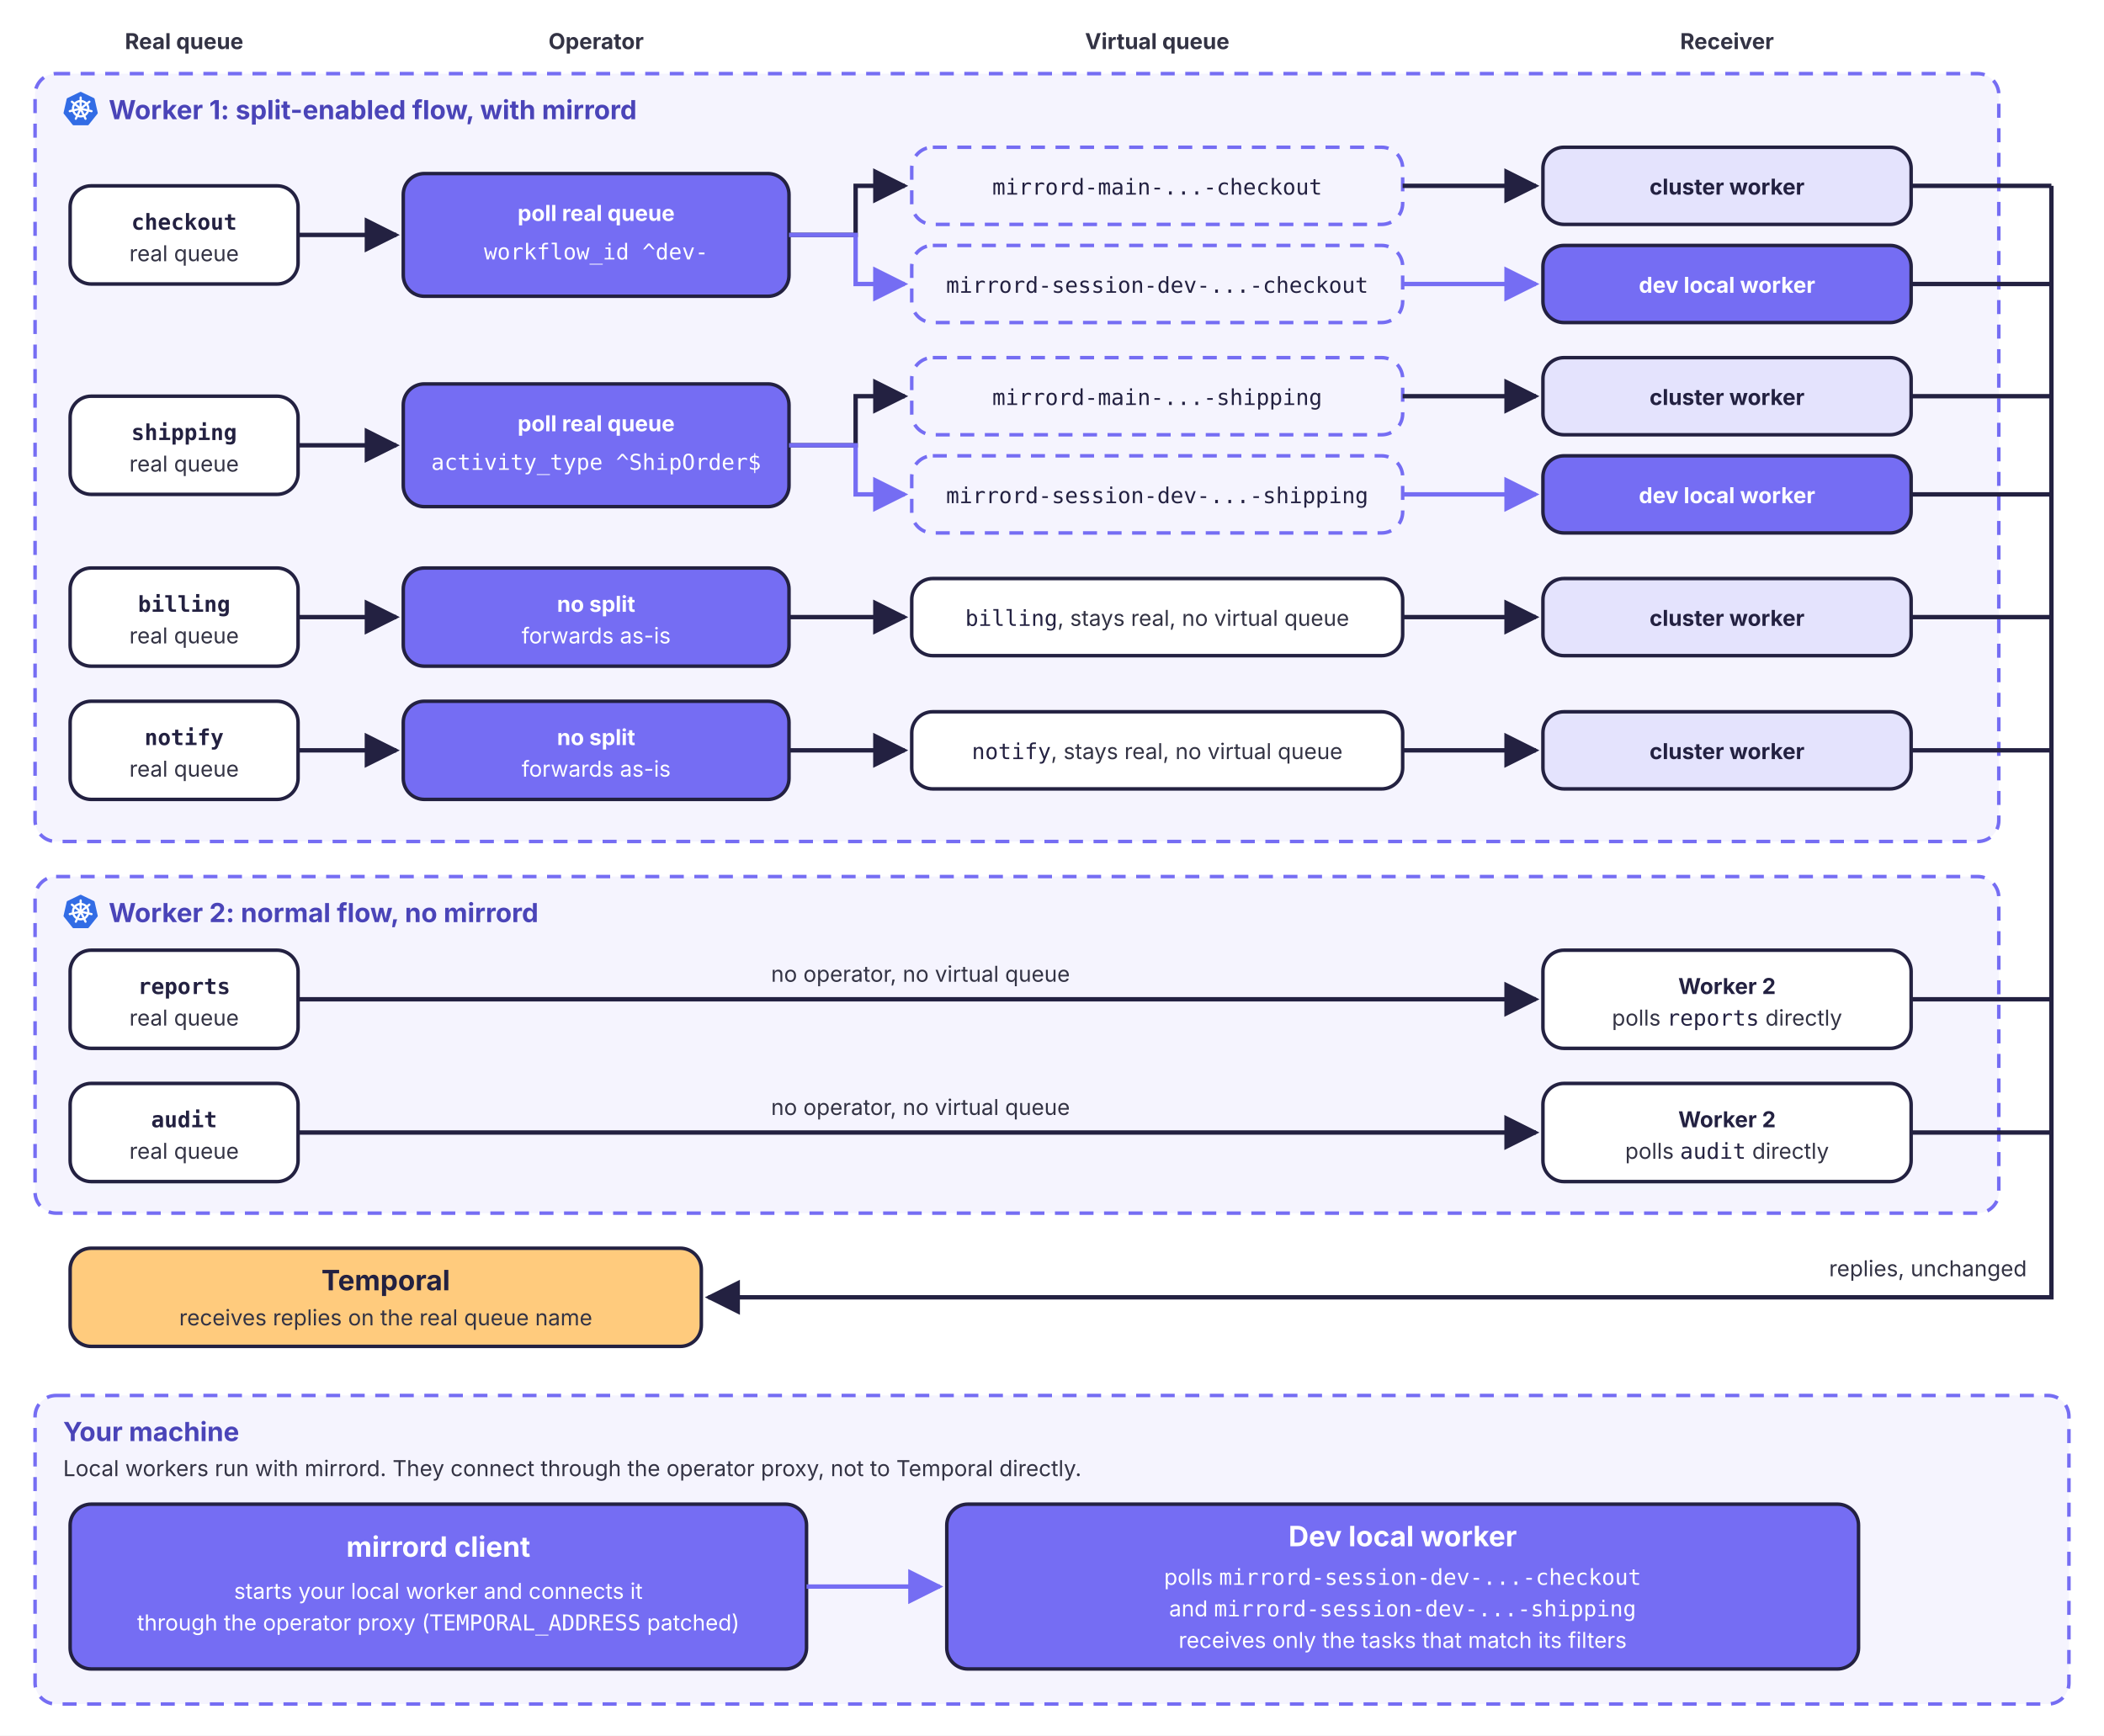
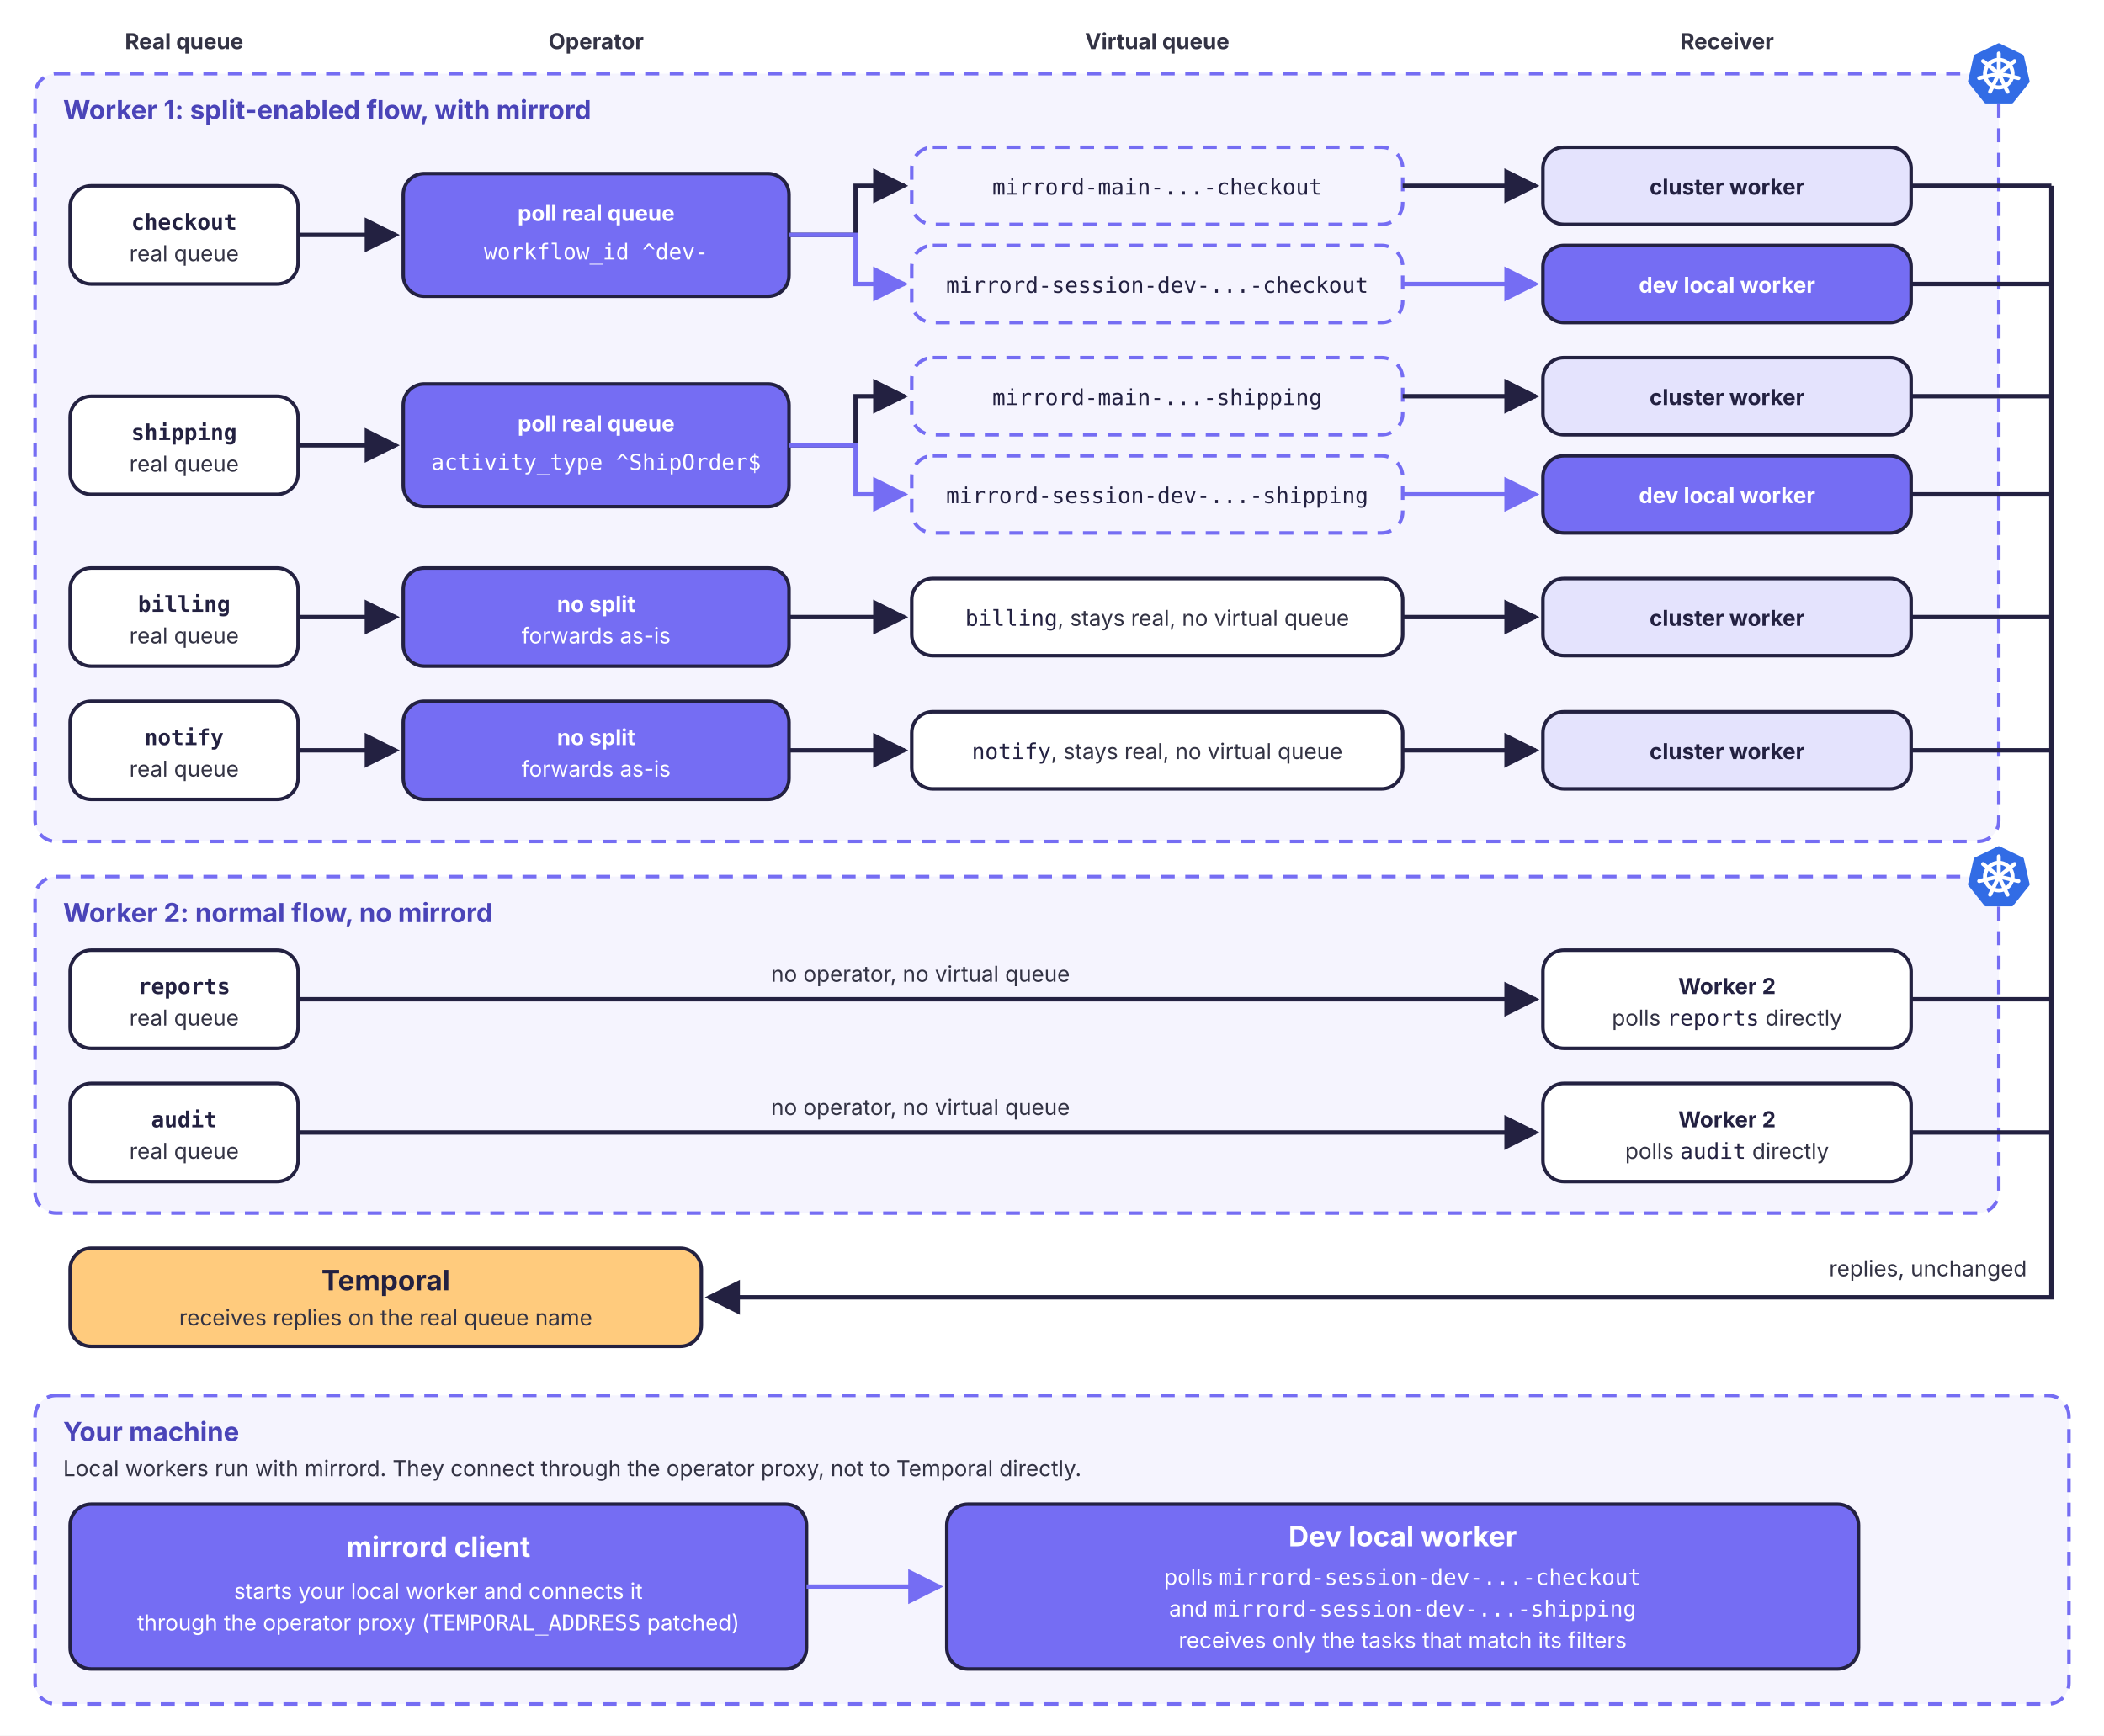
<svg xmlns="http://www.w3.org/2000/svg" viewBox="0 0 1200 990" width="1200" height="990" font-family="Inter, Helvetica, Arial, sans-serif" role="img" aria-labelledby="t d">
  <defs>
    <marker id="arrow" viewBox="0 0 10 10" refX="9" refY="5" markerWidth="8" markerHeight="8" orient="auto-start-reverse">
      <path d="M0 0 L10 5 L0 10 z" fill="#232141" />
    </marker>
    <marker id="arrow-purple" viewBox="0 0 10 10" refX="9" refY="5" markerWidth="8" markerHeight="8" orient="auto-start-reverse">
      <path d="M0 0 L10 5 L0 10 z" fill="#756DF3" />
    </marker>
    <symbol id="k8s" viewBox="0 0 32 32">
      <polygon points="16.00,1.60 27.73,7.25 30.62,19.94 22.51,30.11 9.49,30.11 1.38,19.94 4.27,7.25" fill="#326CE5" stroke="#326CE5" stroke-width="2" stroke-linejoin="round" />
      <g fill="none" stroke="#ffffff" stroke-width="2" stroke-linecap="round">
        <circle cx="16" cy="16" r="7" />
        <line x1="16.00" y1="13.40" x2="16.00" y2="5.80" />
        <line x1="18.03" y1="14.38" x2="23.97" y2="9.64" />
        <line x1="18.53" y1="16.58" x2="25.94" y2="18.27" />
        <line x1="17.13" y1="18.34" x2="20.43" y2="25.19" />
        <line x1="14.87" y1="18.34" x2="11.57" y2="25.19" />
        <line x1="13.47" y1="16.58" x2="6.06" y2="18.27" />
        <line x1="13.97" y1="14.38" x2="8.03" y2="9.64" />
      </g>
      <circle cx="16" cy="16" r="2.4" fill="#ffffff" />
    </symbol>
  </defs>
  <rect x="0" y="0" width="1200" height="990" fill="#ffffff" />
  <text x="105" y="28" font-size="12.5" font-weight="700" fill="#333344" text-anchor="middle">Real queue</text>
  <text x="340" y="28" font-size="12.5" font-weight="700" fill="#333344" text-anchor="middle">Operator</text>
  <text x="660" y="28" font-size="12.5" font-weight="700" fill="#333344" text-anchor="middle">Virtual queue</text>
  <text x="985" y="28" font-size="12.5" font-weight="700" fill="#333344" text-anchor="middle">Receiver</text>
  <rect x="20" y="42" width="1120" height="438" rx="12" fill="#F5F4FE" stroke="#756DF3" stroke-width="2" stroke-dasharray="8 6" />
-   <use href="#k8s" x="36" y="52" width="20" height="20" />
-   <text x="62" y="68" font-size="15" font-weight="700" fill="#4a44b8">Worker 1: split-enabled flow, with mirrord</text>
+   <text x="36" y="68" font-size="15" font-weight="700" fill="#4a44b8">Worker 1: split-enabled flow, with mirrord</text>
  <rect x="40" y="106" width="130" height="56" rx="12" fill="#ffffff" stroke="#232141" stroke-width="2" />
  <text x="105" y="131" font-size="12.5" font-weight="700" font-family="Menlo, Consolas, monospace" fill="#232141" text-anchor="middle">checkout</text>
  <text x="105" y="149" font-size="12.5" fill="#333344" text-anchor="middle">real queue</text>
  <line x1="170" y1="134" x2="226" y2="134" stroke="#232141" stroke-width="2.5" marker-end="url(#arrow)" />
  <rect x="230" y="99" width="220" height="70" rx="12" fill="#756DF3" stroke="#232141" stroke-width="2" />
  <text x="340" y="126" font-size="12.5" font-weight="700" fill="#ffffff" text-anchor="middle">poll real queue</text>
  <text x="340" y="148" font-size="12.5" font-family="Menlo, Consolas, monospace" fill="#ffffff" text-anchor="middle">workflow_id ^dev-</text>
  <polyline points="450,134 488,134 488,106 516,106" fill="none" stroke="#232141" stroke-width="2.5" marker-end="url(#arrow)" />
  <polyline points="450,134 488,134 488,162 516,162" fill="none" stroke="#756DF3" stroke-width="2.5" marker-end="url(#arrow-purple)" />
  <rect x="520" y="84" width="280" height="44" rx="12" fill="#F5F4FE" stroke="#756DF3" stroke-width="2" stroke-dasharray="8 6" />
  <text x="660" y="111" font-size="12.5" font-family="Menlo, Consolas, monospace" fill="#232141" text-anchor="middle">mirrord-main-...-checkout</text>
  <rect x="520" y="140" width="280" height="44" rx="12" fill="#F5F4FE" stroke="#756DF3" stroke-width="2" stroke-dasharray="8 6" />
  <text x="660" y="167" font-size="12.5" font-family="Menlo, Consolas, monospace" fill="#232141" text-anchor="middle">mirrord-session-dev-...-checkout</text>
  <line x1="800" y1="106" x2="876" y2="106" stroke="#232141" stroke-width="2.5" marker-end="url(#arrow)" />
  <line x1="800" y1="162" x2="876" y2="162" stroke="#756DF3" stroke-width="2.5" marker-end="url(#arrow-purple)" />
  <rect x="880" y="84" width="210" height="44" rx="12" fill="#E4E3FD" stroke="#232141" stroke-width="2" />
  <text x="985" y="111" font-size="12.5" font-weight="700" fill="#232141" text-anchor="middle">cluster worker</text>
  <rect x="880" y="140" width="210" height="44" rx="12" fill="#756DF3" stroke="#232141" stroke-width="2" />
  <text x="985" y="167" font-size="12.5" font-weight="700" fill="#ffffff" text-anchor="middle">dev local worker</text>
  <rect x="40" y="226" width="130" height="56" rx="12" fill="#ffffff" stroke="#232141" stroke-width="2" />
  <text x="105" y="251" font-size="12.5" font-weight="700" font-family="Menlo, Consolas, monospace" fill="#232141" text-anchor="middle">shipping</text>
  <text x="105" y="269" font-size="12.5" fill="#333344" text-anchor="middle">real queue</text>
  <line x1="170" y1="254" x2="226" y2="254" stroke="#232141" stroke-width="2.5" marker-end="url(#arrow)" />
  <rect x="230" y="219" width="220" height="70" rx="12" fill="#756DF3" stroke="#232141" stroke-width="2" />
  <text x="340" y="246" font-size="12.5" font-weight="700" fill="#ffffff" text-anchor="middle">poll real queue</text>
  <text x="340" y="268" font-size="12.5" font-family="Menlo, Consolas, monospace" fill="#ffffff" text-anchor="middle">activity_type ^ShipOrder$</text>
  <polyline points="450,254 488,254 488,226 516,226" fill="none" stroke="#232141" stroke-width="2.5" marker-end="url(#arrow)" />
  <polyline points="450,254 488,254 488,282 516,282" fill="none" stroke="#756DF3" stroke-width="2.5" marker-end="url(#arrow-purple)" />
  <rect x="520" y="204" width="280" height="44" rx="12" fill="#F5F4FE" stroke="#756DF3" stroke-width="2" stroke-dasharray="8 6" />
  <text x="660" y="231" font-size="12.5" font-family="Menlo, Consolas, monospace" fill="#232141" text-anchor="middle">mirrord-main-...-shipping</text>
  <rect x="520" y="260" width="280" height="44" rx="12" fill="#F5F4FE" stroke="#756DF3" stroke-width="2" stroke-dasharray="8 6" />
  <text x="660" y="287" font-size="12.5" font-family="Menlo, Consolas, monospace" fill="#232141" text-anchor="middle">mirrord-session-dev-...-shipping</text>
  <line x1="800" y1="226" x2="876" y2="226" stroke="#232141" stroke-width="2.5" marker-end="url(#arrow)" />
  <line x1="800" y1="282" x2="876" y2="282" stroke="#756DF3" stroke-width="2.5" marker-end="url(#arrow-purple)" />
  <rect x="880" y="204" width="210" height="44" rx="12" fill="#E4E3FD" stroke="#232141" stroke-width="2" />
  <text x="985" y="231" font-size="12.5" font-weight="700" fill="#232141" text-anchor="middle">cluster worker</text>
  <rect x="880" y="260" width="210" height="44" rx="12" fill="#756DF3" stroke="#232141" stroke-width="2" />
  <text x="985" y="287" font-size="12.5" font-weight="700" fill="#ffffff" text-anchor="middle">dev local worker</text>
  <rect x="40" y="324" width="130" height="56" rx="12" fill="#ffffff" stroke="#232141" stroke-width="2" />
  <text x="105" y="349" font-size="12.5" font-weight="700" font-family="Menlo, Consolas, monospace" fill="#232141" text-anchor="middle">billing</text>
  <text x="105" y="367" font-size="12.5" fill="#333344" text-anchor="middle">real queue</text>
  <line x1="170" y1="352" x2="226" y2="352" stroke="#232141" stroke-width="2.5" marker-end="url(#arrow)" />
  <rect x="230" y="324" width="220" height="56" rx="12" fill="#756DF3" stroke="#232141" stroke-width="2" />
  <text x="340" y="349" font-size="12.5" font-weight="700" fill="#ffffff" text-anchor="middle">no split</text>
  <text x="340" y="367" font-size="12.5" fill="#ffffff" text-anchor="middle">forwards as-is</text>
  <line x1="450" y1="352" x2="516" y2="352" stroke="#232141" stroke-width="2.5" marker-end="url(#arrow)" />
  <rect x="520" y="330" width="280" height="44" rx="12" fill="#ffffff" stroke="#232141" stroke-width="2" />
  <text x="660" y="357" font-size="12.5" fill="#333344" text-anchor="middle">
    <tspan font-family="Menlo, Consolas, monospace" fill="#232141">billing</tspan>, stays real, no virtual queue</text>
  <line x1="800" y1="352" x2="876" y2="352" stroke="#232141" stroke-width="2.5" marker-end="url(#arrow)" />
  <rect x="880" y="330" width="210" height="44" rx="12" fill="#E4E3FD" stroke="#232141" stroke-width="2" />
  <text x="985" y="357" font-size="12.5" font-weight="700" fill="#232141" text-anchor="middle">cluster worker</text>
  <rect x="40" y="400" width="130" height="56" rx="12" fill="#ffffff" stroke="#232141" stroke-width="2" />
  <text x="105" y="425" font-size="12.5" font-weight="700" font-family="Menlo, Consolas, monospace" fill="#232141" text-anchor="middle">notify</text>
  <text x="105" y="443" font-size="12.5" fill="#333344" text-anchor="middle">real queue</text>
  <line x1="170" y1="428" x2="226" y2="428" stroke="#232141" stroke-width="2.5" marker-end="url(#arrow)" />
  <rect x="230" y="400" width="220" height="56" rx="12" fill="#756DF3" stroke="#232141" stroke-width="2" />
  <text x="340" y="425" font-size="12.5" font-weight="700" fill="#ffffff" text-anchor="middle">no split</text>
  <text x="340" y="443" font-size="12.5" fill="#ffffff" text-anchor="middle">forwards as-is</text>
  <line x1="450" y1="428" x2="516" y2="428" stroke="#232141" stroke-width="2.5" marker-end="url(#arrow)" />
  <rect x="520" y="406" width="280" height="44" rx="12" fill="#ffffff" stroke="#232141" stroke-width="2" />
  <text x="660" y="433" font-size="12.5" fill="#333344" text-anchor="middle">
    <tspan font-family="Menlo, Consolas, monospace" fill="#232141">notify</tspan>, stays real, no virtual queue</text>
  <line x1="800" y1="428" x2="876" y2="428" stroke="#232141" stroke-width="2.5" marker-end="url(#arrow)" />
  <rect x="880" y="406" width="210" height="44" rx="12" fill="#E4E3FD" stroke="#232141" stroke-width="2" />
  <text x="985" y="433" font-size="12.5" font-weight="700" fill="#232141" text-anchor="middle">cluster worker</text>
  <rect x="20" y="500" width="1120" height="192" rx="12" fill="#F5F4FE" stroke="#756DF3" stroke-width="2" stroke-dasharray="8 6" />
-   <use href="#k8s" x="36" y="510" width="20" height="20" />
-   <text x="62" y="526" font-size="15" font-weight="700" fill="#4a44b8">Worker 2: normal flow, no mirrord</text>
+   <text x="36" y="526" font-size="15" font-weight="700" fill="#4a44b8">Worker 2: normal flow, no mirrord</text>
  <rect x="40" y="542" width="130" height="56" rx="12" fill="#ffffff" stroke="#232141" stroke-width="2" />
  <text x="105" y="567" font-size="12.5" font-weight="700" font-family="Menlo, Consolas, monospace" fill="#232141" text-anchor="middle">reports</text>
  <text x="105" y="585" font-size="12.5" fill="#333344" text-anchor="middle">real queue</text>
  <line x1="170" y1="570" x2="876" y2="570" stroke="#232141" stroke-width="2.5" marker-end="url(#arrow)" />
  <text x="525" y="560" font-size="12.5" fill="#333344" text-anchor="middle">no operator, no virtual queue</text>
  <rect x="880" y="542" width="210" height="56" rx="12" fill="#ffffff" stroke="#232141" stroke-width="2" />
  <text x="985" y="567" font-size="12.5" font-weight="700" fill="#232141" text-anchor="middle">Worker 2</text>
  <text x="985" y="585" font-size="12.5" fill="#333344" text-anchor="middle">polls <tspan font-family="Menlo, Consolas, monospace" fill="#232141">reports</tspan> directly</text>
  <rect x="40" y="618" width="130" height="56" rx="12" fill="#ffffff" stroke="#232141" stroke-width="2" />
  <text x="105" y="643" font-size="12.5" font-weight="700" font-family="Menlo, Consolas, monospace" fill="#232141" text-anchor="middle">audit</text>
  <text x="105" y="661" font-size="12.5" fill="#333344" text-anchor="middle">real queue</text>
  <line x1="170" y1="646" x2="876" y2="646" stroke="#232141" stroke-width="2.5" marker-end="url(#arrow)" />
  <text x="525" y="636" font-size="12.5" fill="#333344" text-anchor="middle">no operator, no virtual queue</text>
  <rect x="880" y="618" width="210" height="56" rx="12" fill="#ffffff" stroke="#232141" stroke-width="2" />
  <text x="985" y="643" font-size="12.5" font-weight="700" fill="#232141" text-anchor="middle">Worker 2</text>
  <text x="985" y="661" font-size="12.5" fill="#333344" text-anchor="middle">polls <tspan font-family="Menlo, Consolas, monospace" fill="#232141">audit</tspan> directly</text>
  <line x1="1090" y1="106" x2="1170" y2="106" stroke="#232141" stroke-width="2.5" />
  <line x1="1090" y1="162" x2="1170" y2="162" stroke="#232141" stroke-width="2.5" />
  <line x1="1090" y1="226" x2="1170" y2="226" stroke="#232141" stroke-width="2.5" />
  <line x1="1090" y1="282" x2="1170" y2="282" stroke="#232141" stroke-width="2.5" />
  <line x1="1090" y1="352" x2="1170" y2="352" stroke="#232141" stroke-width="2.5" />
  <line x1="1090" y1="428" x2="1170" y2="428" stroke="#232141" stroke-width="2.5" />
  <line x1="1090" y1="570" x2="1170" y2="570" stroke="#232141" stroke-width="2.5" />
  <line x1="1090" y1="646" x2="1170" y2="646" stroke="#232141" stroke-width="2.5" />
  <polyline points="1170,106 1170,740 404,740" fill="none" stroke="#232141" stroke-width="2.5" marker-end="url(#arrow)" />
  <text x="1156" y="728" font-size="12.5" fill="#333344" text-anchor="end">replies, unchanged</text>
  <rect x="40" y="712" width="360" height="56" rx="12" fill="#FFCB7D" stroke="#232141" stroke-width="2" />
  <text x="220" y="736" font-size="16" font-weight="700" fill="#232141" text-anchor="middle">Temporal</text>
  <text x="220" y="756" font-size="12.5" fill="#333344" text-anchor="middle">receives replies on the real queue name</text>
  <rect x="20" y="796" width="1160" height="176" rx="12" fill="#F5F4FE" stroke="#756DF3" stroke-width="2" stroke-dasharray="8 6" />
  <text x="36" y="822" font-size="15" font-weight="700" fill="#4a44b8">Your machine</text>
  <text x="36" y="842" font-size="12.5" fill="#333344">Local workers run with mirrord. They connect through the operator proxy, not to Temporal directly.</text>
  <rect x="40" y="858" width="420" height="94" rx="12" fill="#756DF3" stroke="#232141" stroke-width="2" />
  <text x="250" y="888" font-size="16" font-weight="700" fill="#ffffff" text-anchor="middle">mirrord client</text>
  <text x="250" y="912" font-size="12.5" fill="#ffffff" text-anchor="middle">starts your local worker and connects it</text>
  <text x="250" y="930" font-size="12.5" fill="#ffffff" text-anchor="middle">through the operator proxy (<tspan font-family="Menlo, Consolas, monospace">TEMPORAL_ADDRESS</tspan> patched)</text>
  <line x1="460" y1="905" x2="536" y2="905" stroke="#756DF3" stroke-width="2.5" marker-end="url(#arrow-purple)" />
  <rect x="540" y="858" width="520" height="94" rx="12" fill="#756DF3" stroke="#232141" stroke-width="2" />
  <text x="800" y="882" font-size="16" font-weight="700" fill="#ffffff" text-anchor="middle">Dev local worker</text>
  <text x="800" y="904" font-size="12.5" fill="#ffffff" text-anchor="middle">polls <tspan font-family="Menlo, Consolas, monospace">mirrord-session-dev-...-checkout</tspan>
  </text>
  <text x="800" y="922" font-size="12.5" fill="#ffffff" text-anchor="middle">and <tspan font-family="Menlo, Consolas, monospace">mirrord-session-dev-...-shipping</tspan>
  </text>
  <text x="800" y="940" font-size="12.5" fill="#ffffff" text-anchor="middle">receives only the tasks that match its filters</text>
+   <use href="#k8s" x="1122" y="24" width="36" height="36" />
+   <use href="#k8s" x="1122" y="482" width="36" height="36" />
</svg>
